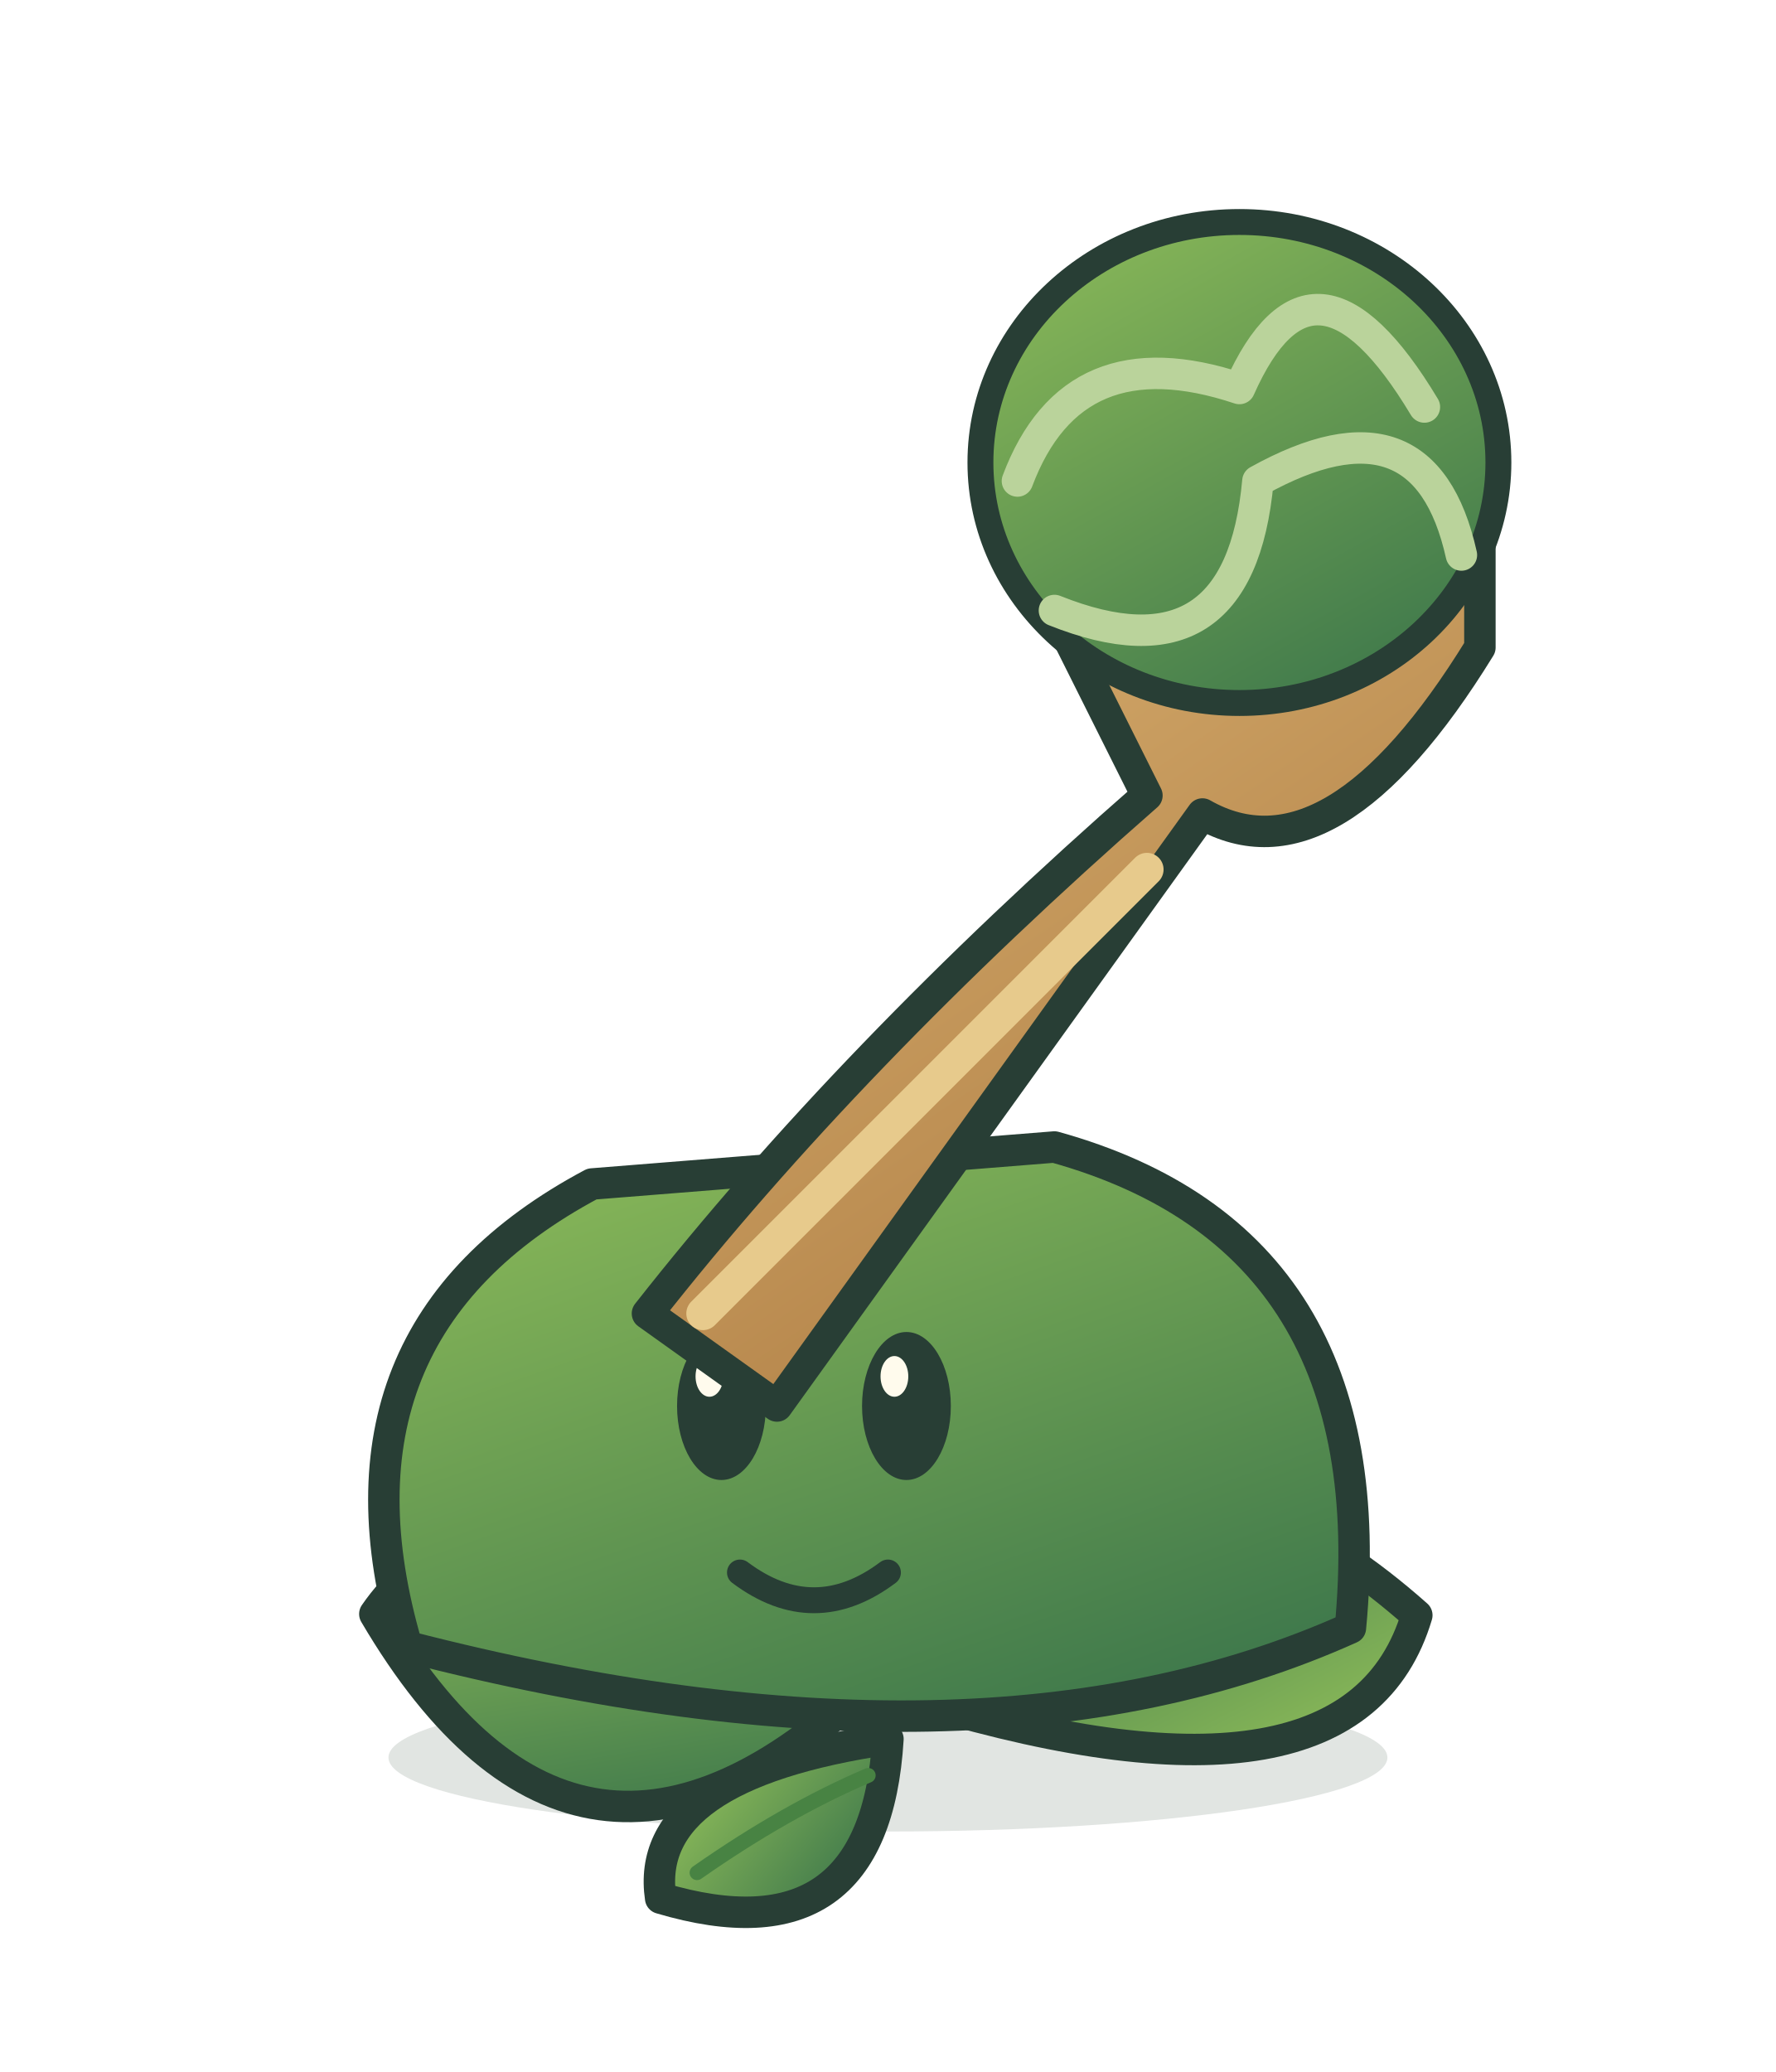
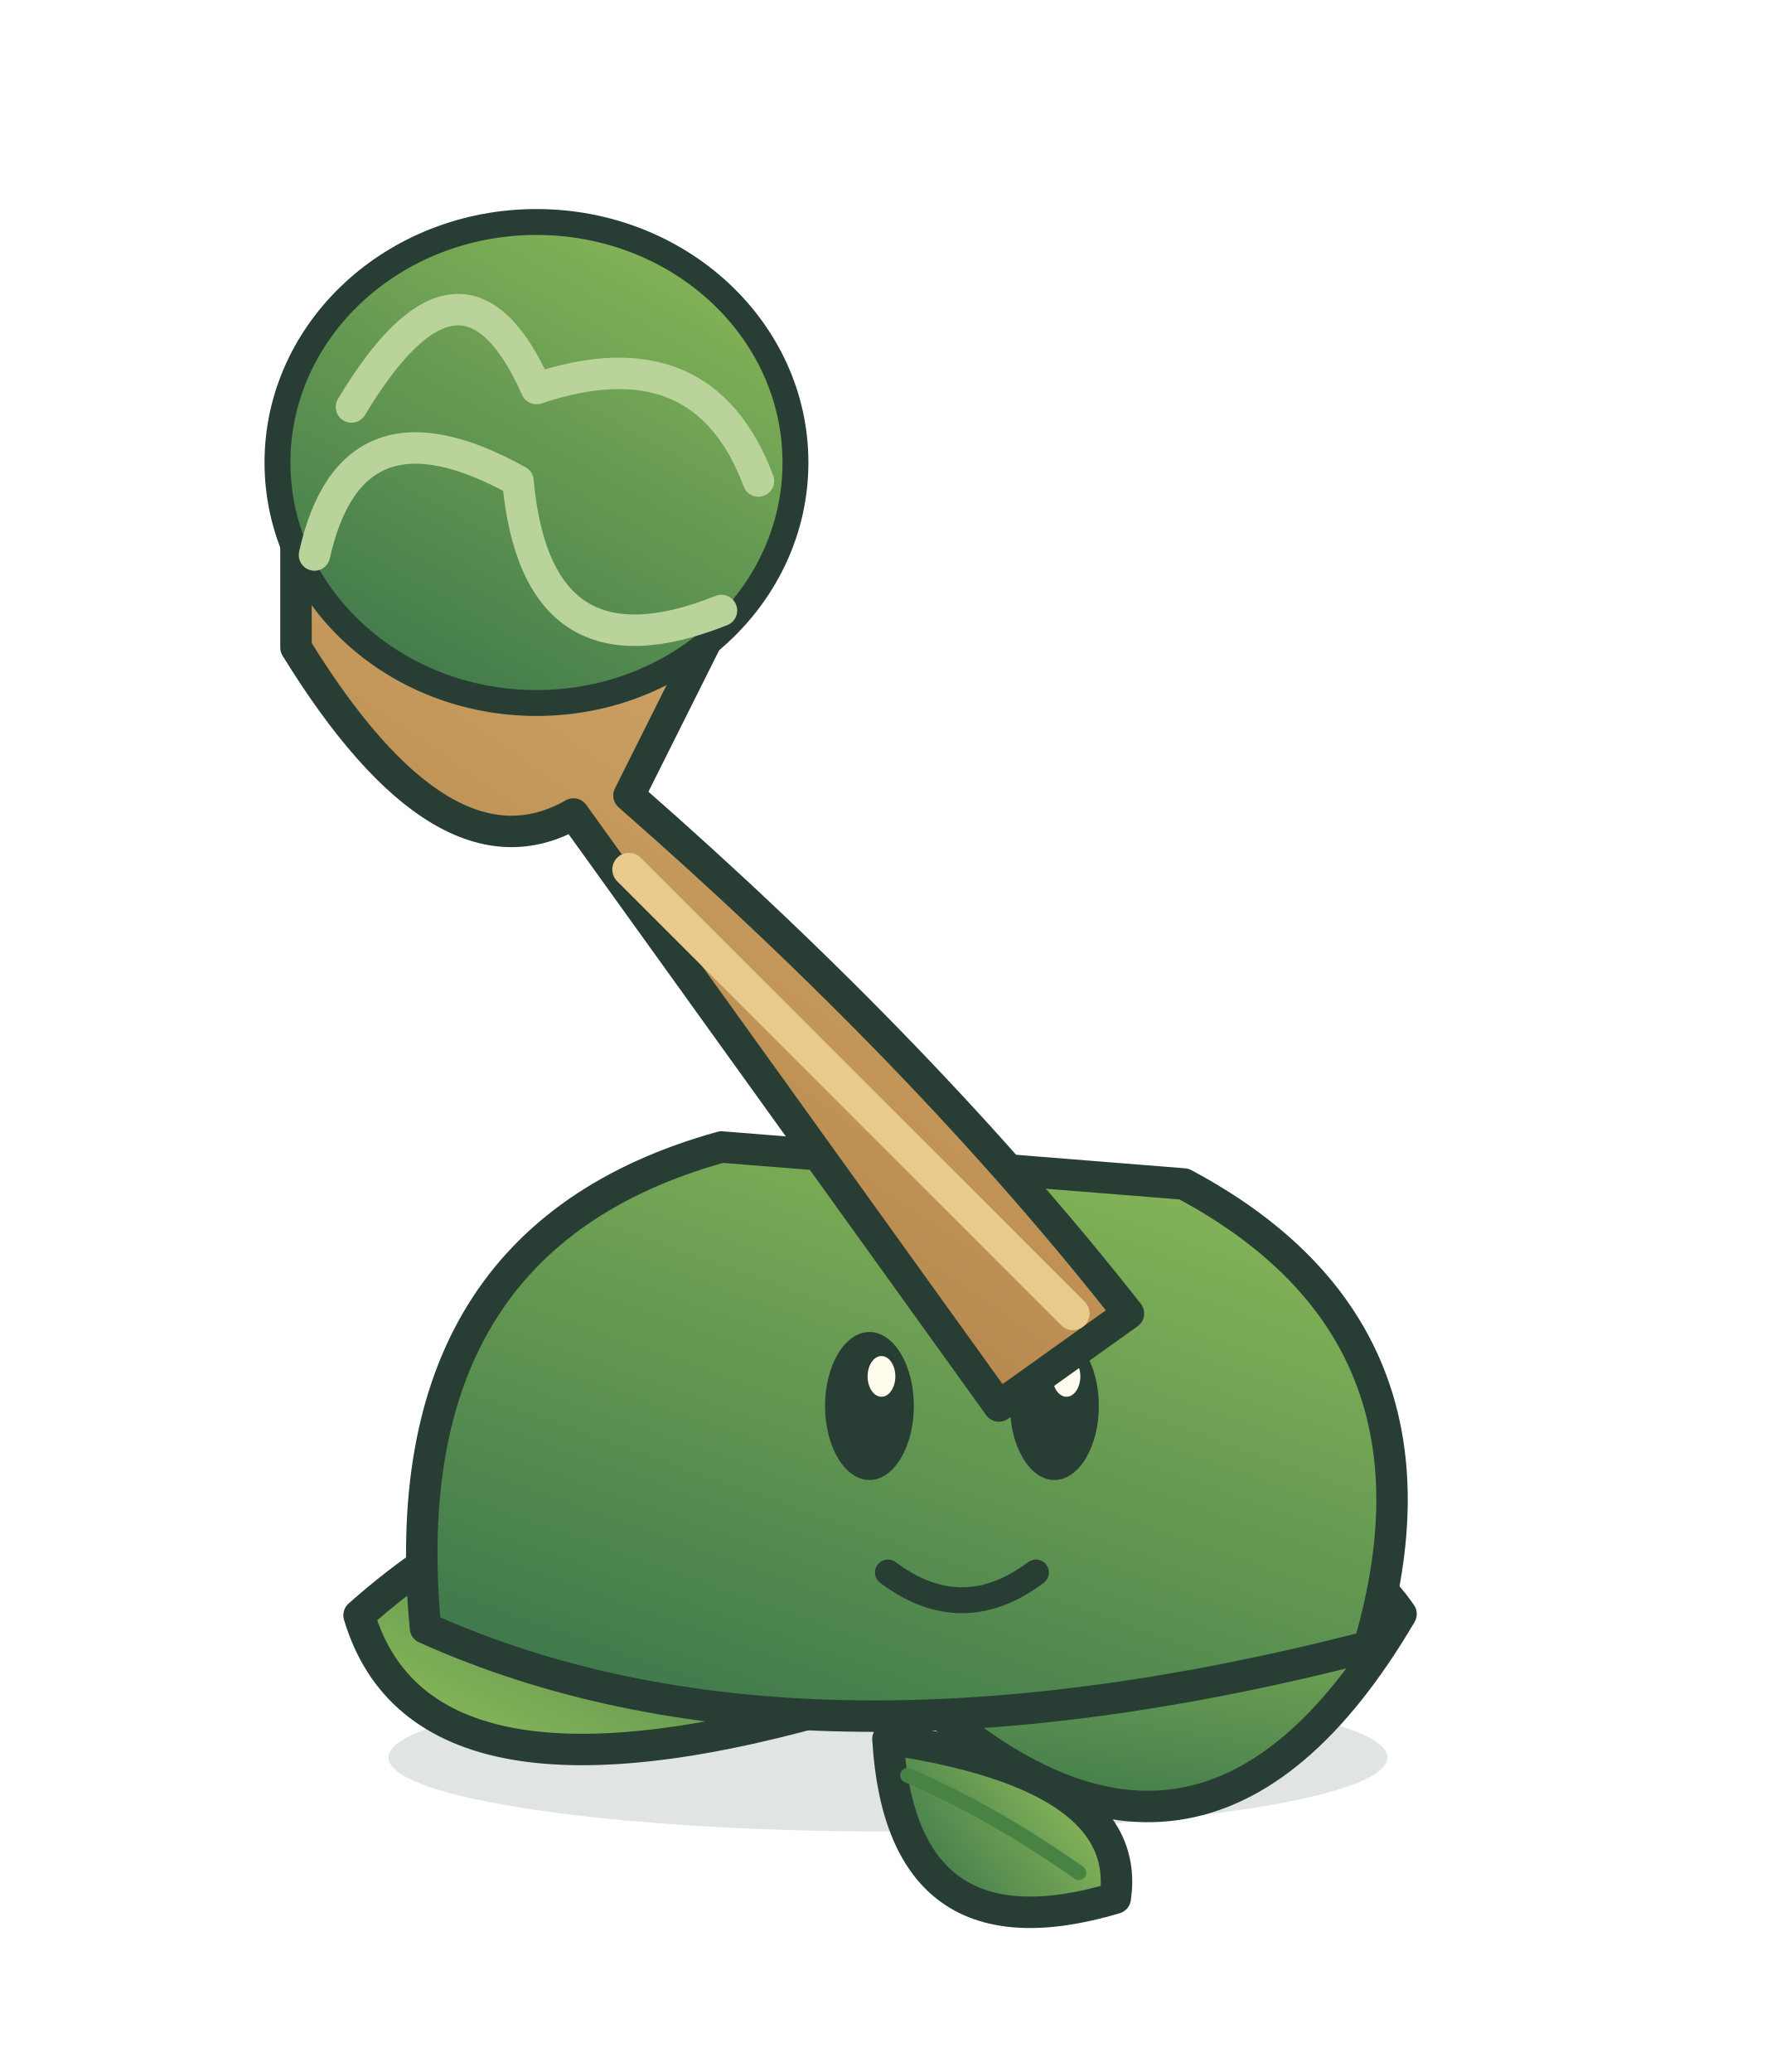
<svg xmlns="http://www.w3.org/2000/svg" width="192" height="224" viewBox="-48 -60 96 112">
  <defs>
    <linearGradient id="pea" x1=".2" y1="0" x2=".8" y2="1">
      <stop stop-color="#b7dc7a" />
      <stop offset="1" stop-color="#55904d" />
    </linearGradient>
    <linearGradient id="leaf" x1=".2" y1="0" x2=".8" y2="1">
      <stop stop-color="#88b758" />
      <stop offset="1" stop-color="#3d774b" />
    </linearGradient>
    <linearGradient id="gold" x1=".2" y1="0" x2=".8" y2="1">
      <stop stop-color="#fbe4a0" />
      <stop offset="1" stop-color="#d6953f" />
    </linearGradient>
    <linearGradient id="sun" x1=".2" y1="0" x2=".8" y2="1">
      <stop stop-color="#f0bd65" />
      <stop offset="1" stop-color="#bf813d" />
    </linearGradient>
    <linearGradient id="cream" x1=".2" y1="0" x2=".8" y2="1">
      <stop stop-color="#fff3d4" />
      <stop offset="1" stop-color="#d9be99" />
    </linearGradient>
    <linearGradient id="bark" x1=".2" y1="0" x2=".8" y2="1">
      <stop stop-color="#dcb474" />
      <stop offset="1" stop-color="#aa783f" />
    </linearGradient>
    <linearGradient id="ice" x1=".2" y1="0" x2=".8" y2="1">
      <stop stop-color="#d7f5f4" />
      <stop offset="1" stop-color="#72abc8" />
    </linearGradient>
    <linearGradient id="mint" x1=".2" y1="0" x2=".8" y2="1">
      <stop stop-color="#bfe8cb" />
      <stop offset="1" stop-color="#599993" />
    </linearGradient>
    <linearGradient id="rose" x1=".2" y1="0" x2=".8" y2="1">
      <stop stop-color="#f3b6bd" />
      <stop offset="1" stop-color="#c36282" />
    </linearGradient>
    <linearGradient id="violet" x1=".2" y1="0" x2=".8" y2="1">
      <stop stop-color="#d9c2e9" />
      <stop offset="1" stop-color="#997bb7" />
    </linearGradient>
    <linearGradient id="plum" x1=".2" y1="0" x2=".8" y2="1">
      <stop stop-color="#a995c5" />
      <stop offset="1" stop-color="#665c8a" />
    </linearGradient>
    <linearGradient id="night" x1=".2" y1="0" x2=".8" y2="1">
      <stop stop-color="#6e6b88" />
      <stop offset="1" stop-color="#35394e" />
    </linearGradient>
    <linearGradient id="fire" x1=".2" y1="0" x2=".8" y2="1">
      <stop stop-color="#fbc478" />
      <stop offset="1" stop-color="#dc7243" />
    </linearGradient>
    <linearGradient id="stone" x1=".2" y1="0" x2=".8" y2="1">
      <stop stop-color="#b3bbae" />
      <stop offset="1" stop-color="#747f7b" />
    </linearGradient>
  </defs>
-   <ellipse cx="0" cy="35" rx="27" ry="4" fill="#233e2b" opacity=".14" stroke="none" stroke-width="0" />
-   <g transform="translate(-1 31) rotate(8)">
-     <path d="M0 0 Q-21.6 -10.8 -27 0 Q-13.5 17.01 0 0Z" fill="url(#leaf)" stroke="#283e35" stroke-width="1.7" stroke-linejoin="round" stroke-linecap="round" />
-     <path d="M-2 1 Q-12.15 0 -22.68 0" fill="none" stroke="#488343" stroke-width="0.8" stroke-linejoin="round" stroke-linecap="round" />
+   <g transform="scale(-1 1)">
+     <ellipse cx="0" cy="35" rx="27" ry="4" fill="#233e2b" opacity=".14" stroke="none" stroke-width="0" />
+     <g transform="translate(-1 31) rotate(8)">
+       <path d="M0 0 Q-21.6 -10.8 -27 0 Q-13.5 17.01 0 0Z" fill="url(#leaf)" stroke="#283e35" stroke-width="1.7" stroke-linejoin="round" stroke-linecap="round" />
+       <path d="M-2 1 Q-12.15 0 -22.68 0" fill="none" stroke="#488343" stroke-width="0.8" stroke-linejoin="round" stroke-linecap="round" />
+     </g>
+     <g transform="translate(2 32) rotate(170)">
+       <path d="M0 0 Q-21.6 -10.8 -27 0 Q-13.5 17.01 0 0Z" fill="url(#leaf)" stroke="#283e35" stroke-width="1.7" stroke-linejoin="round" stroke-linecap="round" />
+       <path d="M-2 1 Q-12.15 0 -22.68 0" fill="none" stroke="#488343" stroke-width="0.8" stroke-linejoin="round" stroke-linecap="round" />
+     </g>
+     <g transform="translate(0 34) rotate(-35)">
+       <path d="M0 0 Q-12.0 -6.0 -15 0 Q-7.5 9.45 0 0Z" fill="url(#leaf)" stroke="#283e35" stroke-width="1.7" stroke-linejoin="round" stroke-linecap="round" />
+       <path d="M-2 1 Q-6.75 0 -12.6 0" fill="none" stroke="#488343" stroke-width="0.8" stroke-linejoin="round" stroke-linecap="round" />
+     </g>
+     <path d="M-26 29 Q-31 12 -16 4 L9 2 Q27 7 25 28 Q5 37 -26 29Z" fill="url(#leaf)" stroke="#283e35" stroke-width="1.7" stroke-linejoin="round" stroke-linecap="round" />
+     <ellipse cx="-9" cy="16" rx="2.4" ry="4" fill="#283e35" stroke="none" stroke-width="1.4" />
+     <ellipse cx="-9.65" cy="14.4" rx="0.75" ry="1.1" fill="#fffbed" stroke="none" stroke-width="1.4" />
+     <ellipse cx="1" cy="16" rx="2.4" ry="4" fill="#283e35" stroke="none" stroke-width="1.4" />
+     <ellipse cx="0.35" cy="14.4" rx="0.75" ry="1.1" fill="#fffbed" stroke="none" stroke-width="1.4" />
+     <path d="M-8 25 q4 3 8 0" fill="none" stroke="#283e35" stroke-width="1.4" stroke-linejoin="round" stroke-linecap="round" />
+     <path d="M-13 11 Q-2 -3 14 -17 L8 -29 Q17 -41 32 -31 L32 -25 Q24 -12 17 -16 L-6 16Z" fill="url(#bark)" stroke="#283e35" stroke-width="1.7" stroke-linejoin="round" stroke-linecap="round" />
+     <path d="M-10 11 L14 -13" fill="none" stroke="#e7ca8c" stroke-width="1.8" stroke-linejoin="round" stroke-linecap="round" />
+     <ellipse cx="19" cy="-35" rx="14" ry="13" fill="url(#leaf)" stroke="#283e35" stroke-width="1.4" />
+     <path d="M7 -34 Q10 -42 19 -39 Q23 -48 29 -38 M9 -27 Q19 -23 20 -34 Q29 -39 31 -30" fill="none" stroke="#bad39b" stroke-width="1.7" stroke-linejoin="round" stroke-linecap="round" />
  </g>
-   <g transform="translate(2 32) rotate(170)">
-     <path d="M0 0 Q-21.6 -10.8 -27 0 Q-13.5 17.01 0 0Z" fill="url(#leaf)" stroke="#283e35" stroke-width="1.7" stroke-linejoin="round" stroke-linecap="round" />
-     <path d="M-2 1 Q-12.15 0 -22.68 0" fill="none" stroke="#488343" stroke-width="0.8" stroke-linejoin="round" stroke-linecap="round" />
-   </g>
-   <g transform="translate(0 34) rotate(-35)">
-     <path d="M0 0 Q-12.0 -6.0 -15 0 Q-7.5 9.45 0 0Z" fill="url(#leaf)" stroke="#283e35" stroke-width="1.7" stroke-linejoin="round" stroke-linecap="round" />
-     <path d="M-2 1 Q-6.75 0 -12.6 0" fill="none" stroke="#488343" stroke-width="0.8" stroke-linejoin="round" stroke-linecap="round" />
-   </g>
-   <path d="M-26 29 Q-31 12 -16 4 L9 2 Q27 7 25 28 Q5 37 -26 29Z" fill="url(#leaf)" stroke="#283e35" stroke-width="1.7" stroke-linejoin="round" stroke-linecap="round" />
-   <ellipse cx="-9" cy="16" rx="2.4" ry="4" fill="#283e35" stroke="none" stroke-width="1.4" />
-   <ellipse cx="-9.65" cy="14.4" rx="0.75" ry="1.1" fill="#fffbed" stroke="none" stroke-width="1.4" />
-   <ellipse cx="1" cy="16" rx="2.4" ry="4" fill="#283e35" stroke="none" stroke-width="1.4" />
-   <ellipse cx="0.35" cy="14.4" rx="0.75" ry="1.1" fill="#fffbed" stroke="none" stroke-width="1.4" />
-   <path d="M-8 25 q4 3 8 0" fill="none" stroke="#283e35" stroke-width="1.4" stroke-linejoin="round" stroke-linecap="round" />
-   <path d="M-13 11 Q-2 -3 14 -17 L8 -29 Q17 -41 32 -31 L32 -25 Q24 -12 17 -16 L-6 16Z" fill="url(#bark)" stroke="#283e35" stroke-width="1.7" stroke-linejoin="round" stroke-linecap="round" />
-   <path d="M-10 11 L14 -13" fill="none" stroke="#e7ca8c" stroke-width="1.8" stroke-linejoin="round" stroke-linecap="round" />
-   <ellipse cx="19" cy="-35" rx="14" ry="13" fill="url(#leaf)" stroke="#283e35" stroke-width="1.4" />
-   <path d="M7 -34 Q10 -42 19 -39 Q23 -48 29 -38 M9 -27 Q19 -23 20 -34 Q29 -39 31 -30" fill="none" stroke="#bad39b" stroke-width="1.7" stroke-linejoin="round" stroke-linecap="round" />
</svg>
